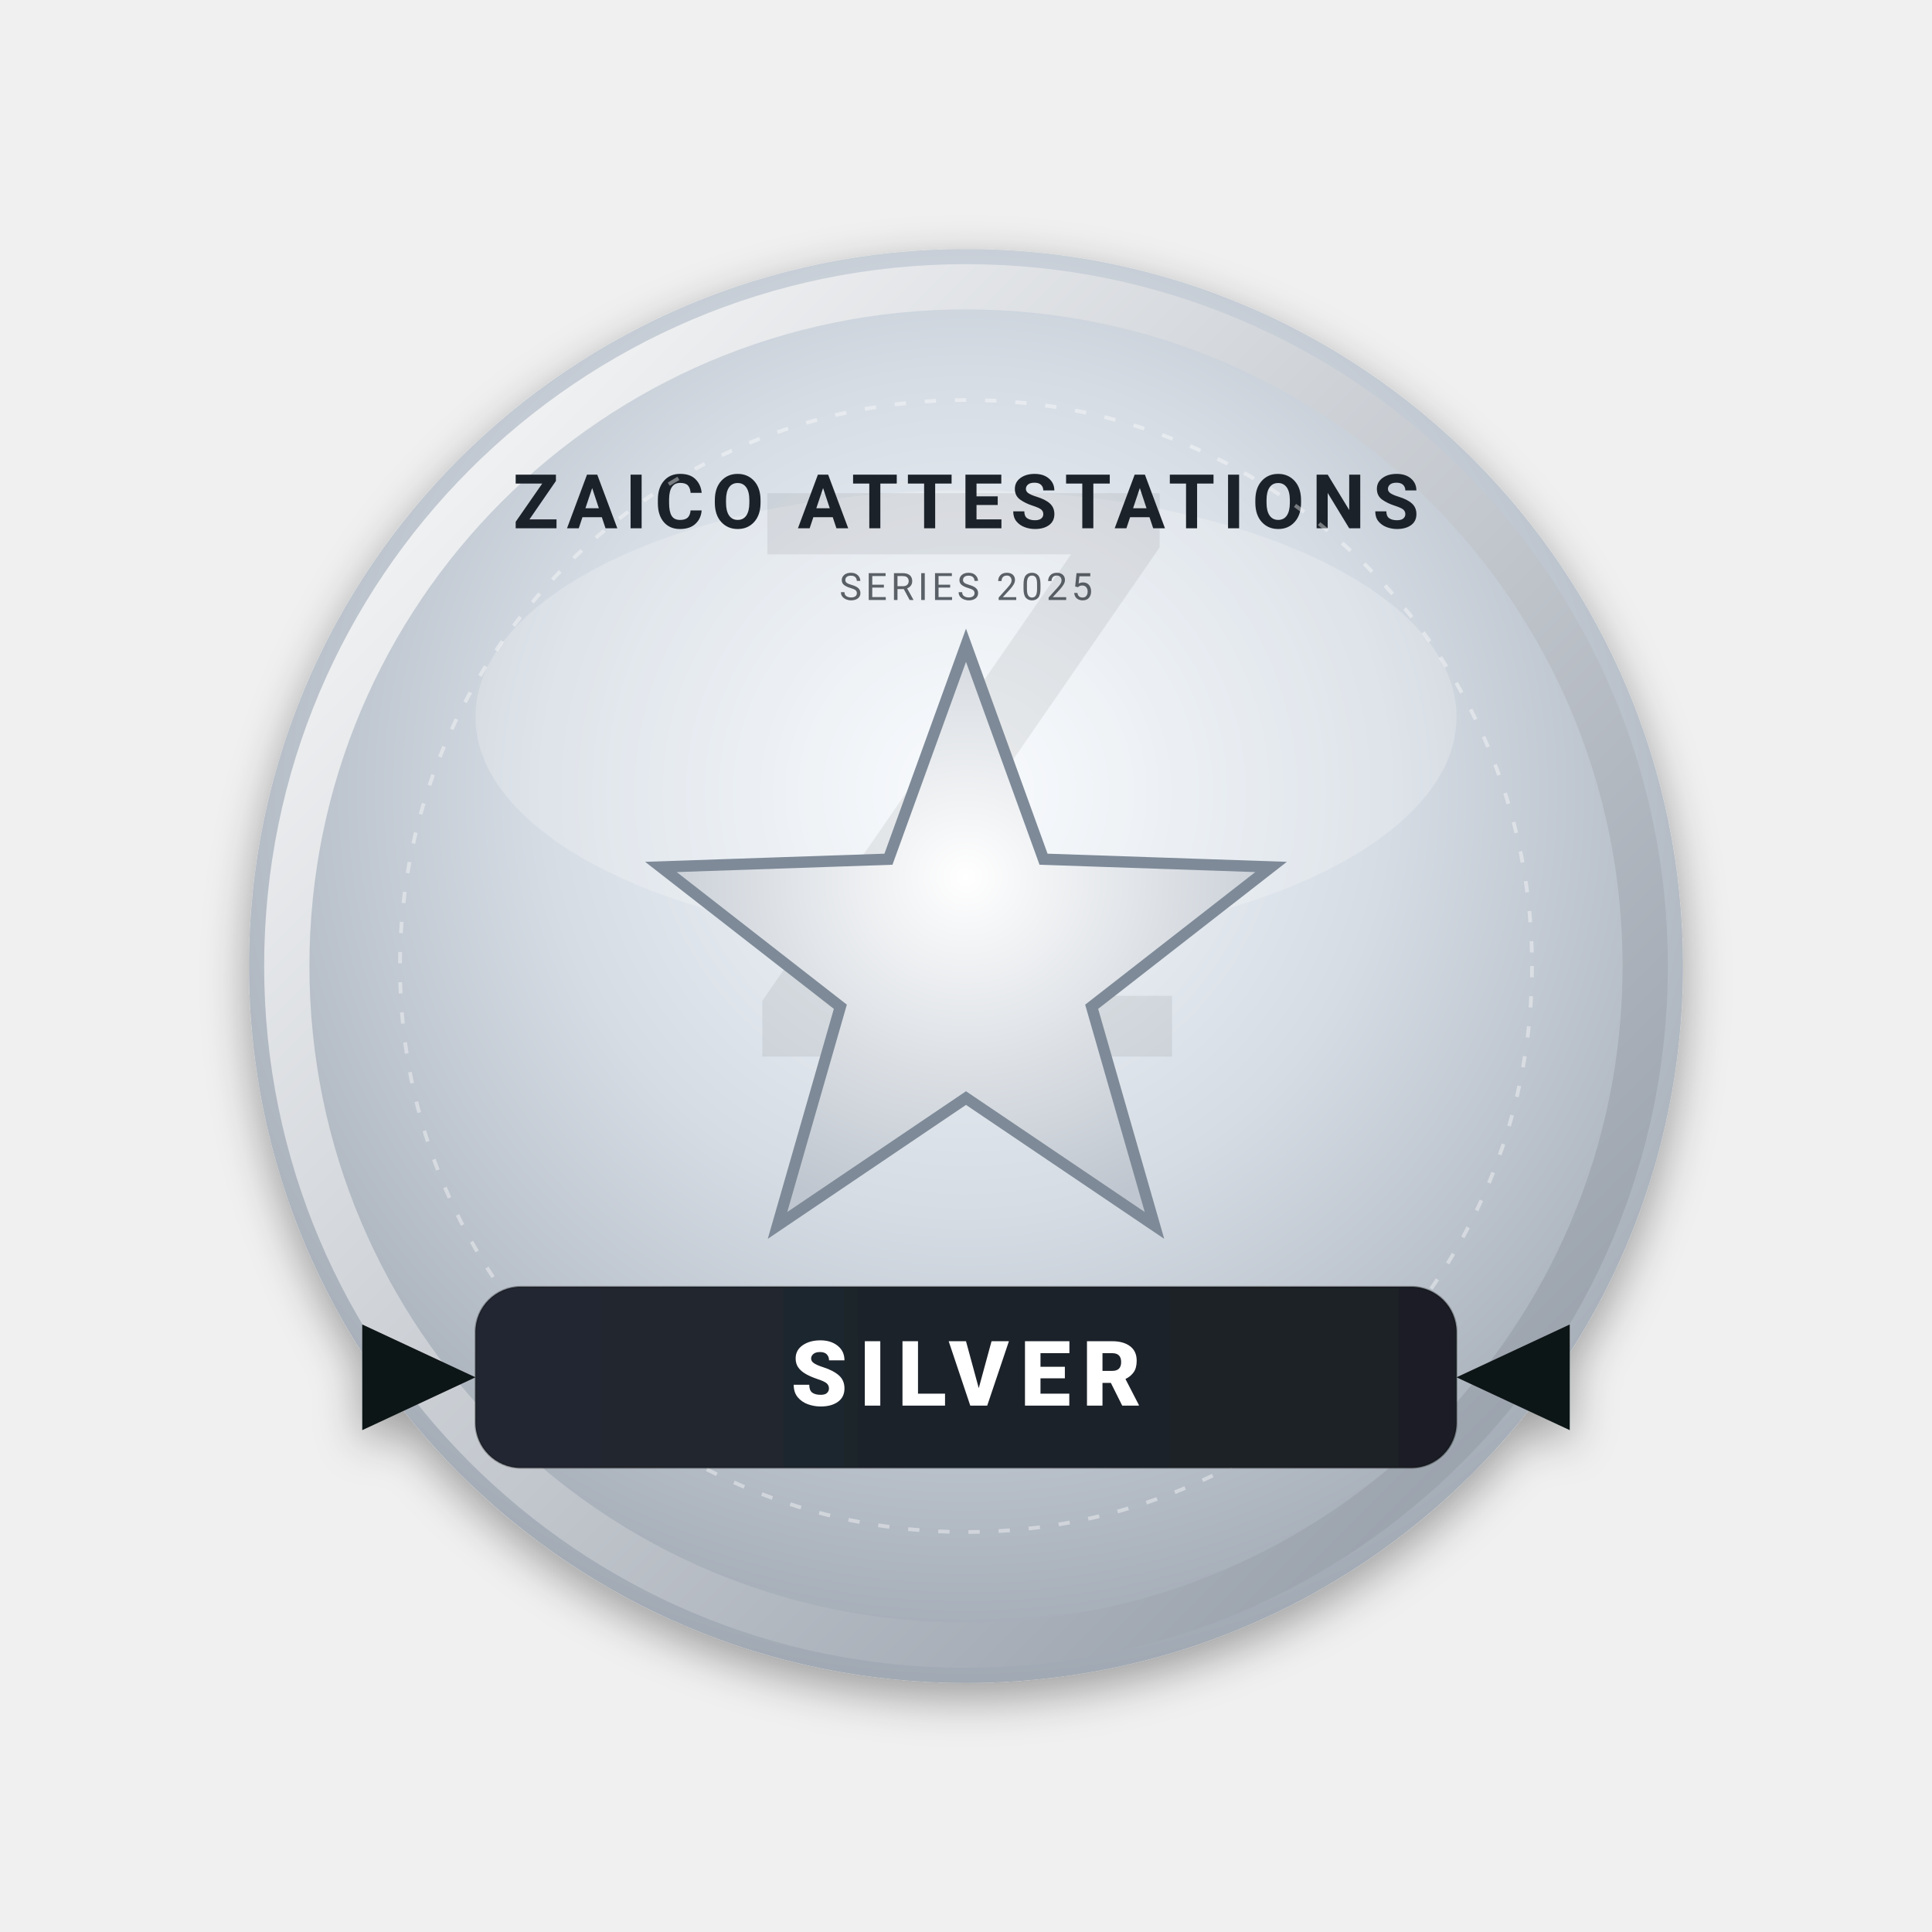
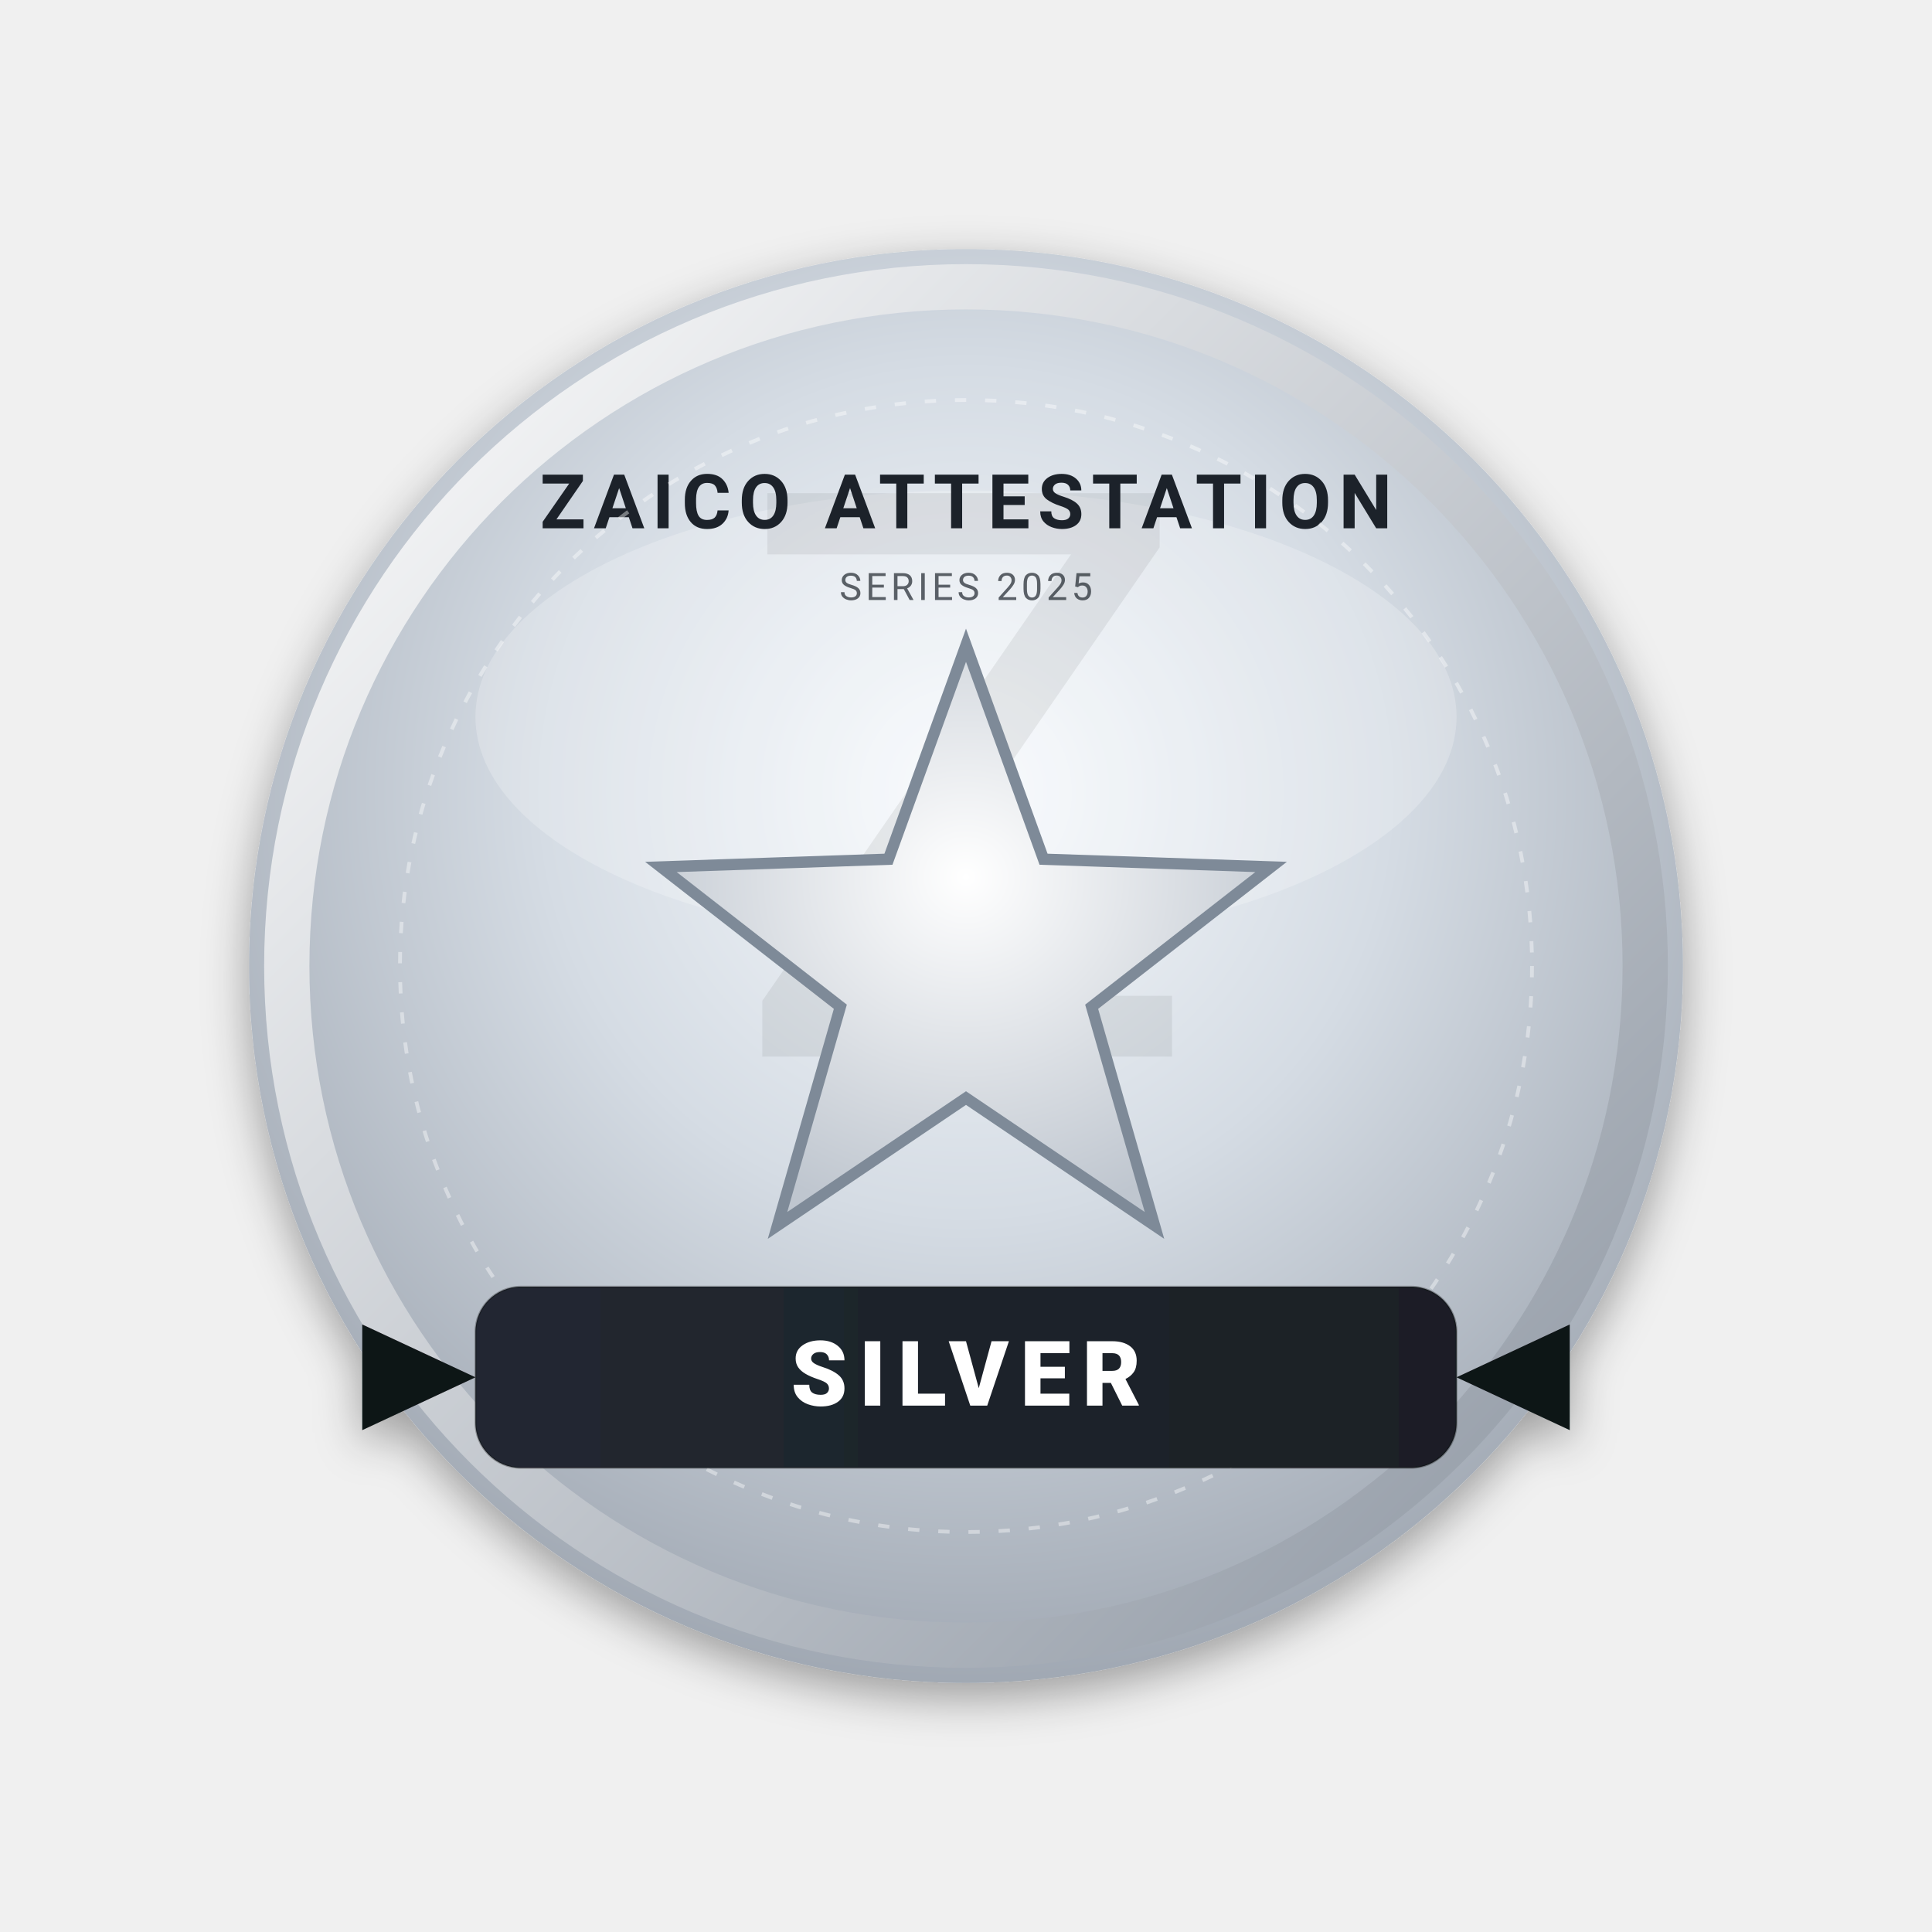
<svg xmlns="http://www.w3.org/2000/svg" width="1024" height="1024" viewBox="0 0 1024 1024">
  <defs>
    <radialGradient id="grad-silver-base" cx="50%" cy="38%" r="65%">
      <stop offset="0%" stop-color="#F7FAFD" />
      <stop offset="45%" stop-color="#D5DCE4" />
      <stop offset="100%" stop-color="#9BA3AE" />
    </radialGradient>
    <linearGradient id="grad-silver-ring" x1="0" y1="0" x2="1" y2="1">
      <stop offset="0%" stop-color="#FFFFFF" />
      <stop offset="100%" stop-color="#8C95A1" />
    </linearGradient>
    <radialGradient id="grad-silver-star" cx="50%" cy="40%" r="60%">
      <stop offset="0%" stop-color="#FFFFFF" />
      <stop offset="100%" stop-color="#BFC6CF" />
    </radialGradient>
    <linearGradient id="grad-ribbon-silver" x1="0" y1="0" x2="1" y2="0">
      <stop offset="0%" stop-color="#222831" />
      <stop offset="100%" stop-color="#1A1F25" />
    </linearGradient>
    <filter id="ds-silver" x="-20%" y="-20%" width="140%" height="140%">
      <feDropShadow dx="0" dy="8" stdDeviation="12" flood-opacity="0.35" />
    </filter>
    <style>
      .ui { font-family: system-ui, -apple-system, "Segoe UI", Roboto, Ubuntu, Cantarell, "Noto Sans", Arial, sans-serif; }
      .title { font-weight: 700; letter-spacing: 4px; }
      .tier  { font-weight: 800; letter-spacing: 6px; }
      .small { font-size: 20px; opacity: .7; letter-spacing: 2px; }
    </style>
  </defs>
  <g filter="url(#ds-silver)">
    <circle cx="512" cy="512" r="380" fill="url(#grad-silver-base)" />
    <circle cx="512" cy="512" r="360" fill="none" stroke="url(#grad-silver-ring)" stroke-width="24" />
    <ellipse cx="512" cy="380" rx="260" ry="120" fill="#FFFFFF" opacity=".22" />
    <text x="512" y="560" class="ui" fill="#000" opacity=".07" font-size="420" text-anchor="middle">Z</text>
-     <text x="512" y="280" class="ui title" fill="#1D232B" font-size="40" text-anchor="middle">ZAICO ATTESTATIONS</text>
+     <text x="512" y="280" class="ui title" fill="#1D232B" font-size="40" text-anchor="middle">ZAICO ATTESTATION</text>
    <text x="512" y="318" class="ui small" fill="#1D232B" text-anchor="middle">SERIES 2025</text>
    <polygon points="512.0,342.0 553.1,455.4 673.7,459.5 578.6,533.6 611.9,649.5 512.0,582.0 412.1,649.5 445.4,533.6 350.3,459.5 470.9,455.4" fill="url(#grad-silver-star)" stroke="#7E8A98" stroke-width="6" />
    <circle cx="512" cy="512" r="300" fill="none" stroke="#FFFFFF" stroke-opacity=".4" stroke-width="2" stroke-dasharray="6 10" />
    <g>
      <rect x="252" y="682" width="520" height="96" rx="24" fill="url(#grad-ribbon-silver)" stroke="#000" stroke-opacity=".28" />
      <polygon points="252,730 192,702 192,758" fill="#101317" />
      <polygon points="772,730 832,702 832,758" fill="#101317" />
      <text x="512" y="745" class="ui tier" fill="#FFFFFF" font-size="48" text-anchor="middle">SILVER</text>
    </g>
  </g>
</svg>
